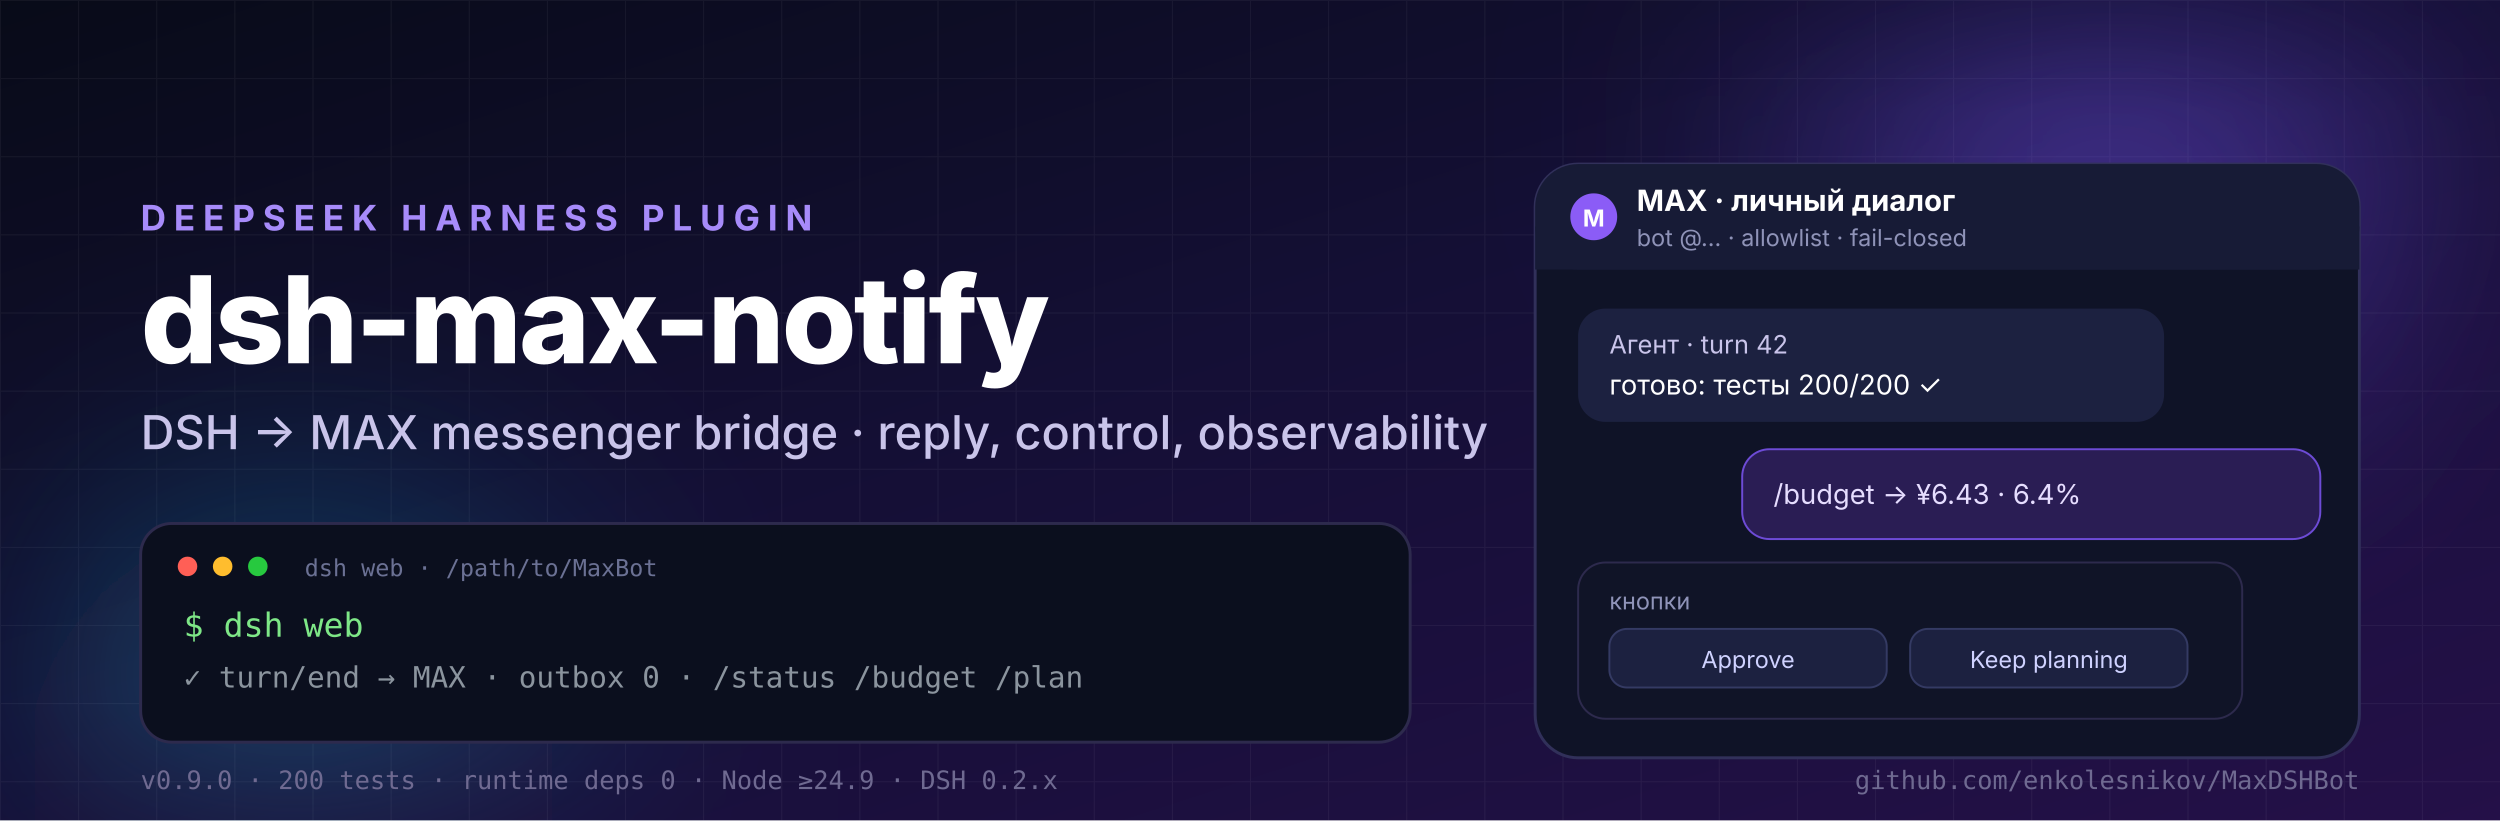
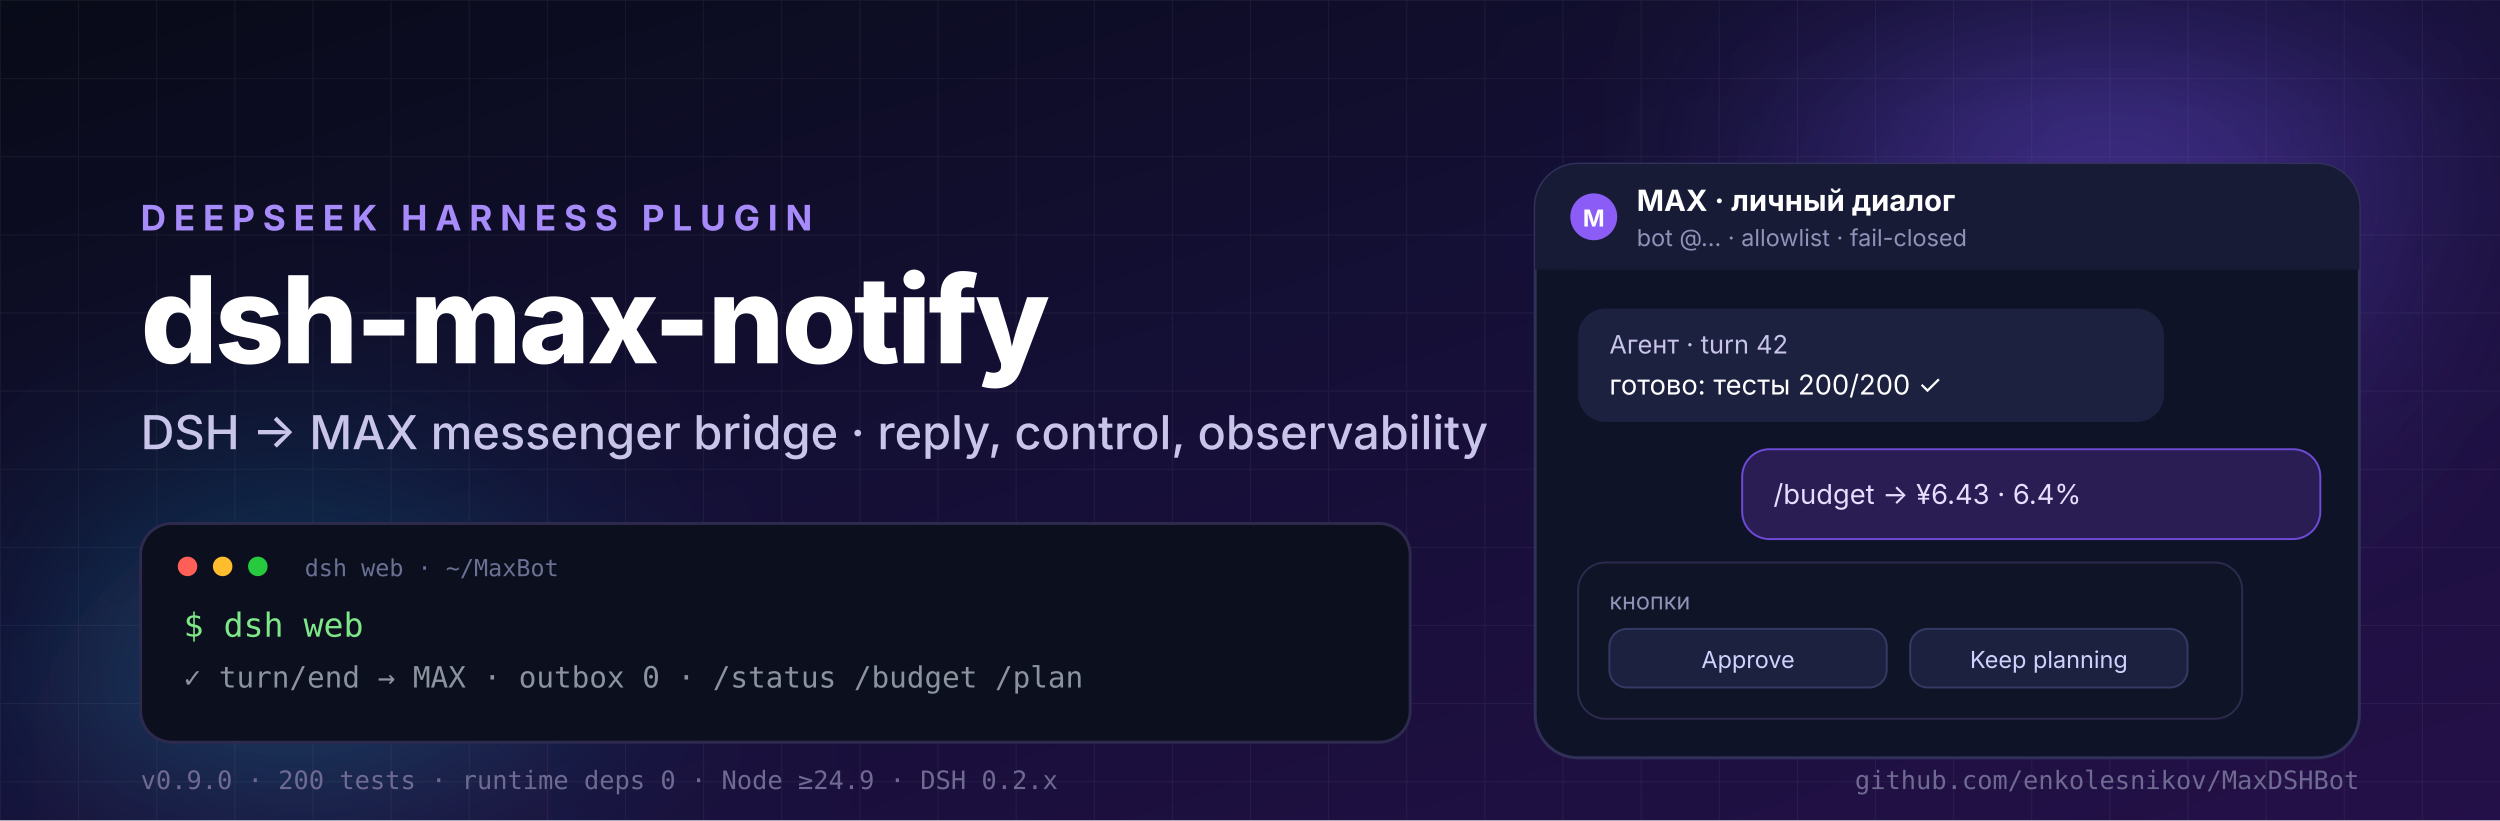
<svg xmlns="http://www.w3.org/2000/svg" width="1280" height="420" viewBox="0 0 1280 420" role="img" aria-label="dsh-max-notify — DSH to MAX messenger bridge">
  <defs>
    <linearGradient id="bg" x1="0" y1="0" x2="1" y2="1">
      <stop offset="0" stop-color="#080b18" />
      <stop offset="0.45" stop-color="#140f35" />
      <stop offset="1" stop-color="#241048" />
    </linearGradient>
    <radialGradient id="glowA" cx="50%" cy="50%" r="50%">
      <stop offset="0" stop-color="#7c5cff" stop-opacity="0.55" />
      <stop offset="1" stop-color="#7c5cff" stop-opacity="0" />
    </radialGradient>
    <radialGradient id="glowB" cx="50%" cy="50%" r="50%">
      <stop offset="0" stop-color="#22d3ee" stop-opacity="0.4" />
      <stop offset="1" stop-color="#22d3ee" stop-opacity="0" />
    </radialGradient>
    <linearGradient id="accent" x1="0" y1="0" x2="1" y2="0">
      <stop offset="0" stop-color="#a78bfa" />
      <stop offset="0.5" stop-color="#8b5cf6" />
      <stop offset="1" stop-color="#22d3ee" />
    </linearGradient>
    <pattern id="grid" width="40" height="40" patternUnits="userSpaceOnUse">
      <path d="M 40 0 L 0 0 0 40" fill="none" stroke="#ffffff" stroke-opacity="0.05" stroke-width="1" />
    </pattern>
    <filter id="soft" x="-40%" y="-40%" width="180%" height="180%">
      <feGaussianBlur stdDeviation="60" />
    </filter>
  </defs>
  <rect width="1280" height="420" fill="url(#bg)" />
  <rect width="1280" height="420" fill="url(#grid)" />
  <circle cx="1080" cy="70" r="220" fill="url(#glowA)" filter="url(#soft)" />
  <circle cx="150" cy="400" r="200" fill="url(#glowB)" filter="url(#soft)" />
  <g font-family="Inter, Segoe UI, Helvetica, Arial, sans-serif">
    <text x="72" y="118" fill="#a78bfa" font-size="18" font-weight="700" letter-spacing="4">DEEPSEEK HARNESS PLUGIN</text>
    <text x="72" y="186" fill="#ffffff" font-size="62" font-weight="800" letter-spacing="-1.5">dsh-max-notify</text>
    <text x="72" y="230" fill="#c9c4ea" font-size="24" font-weight="500">DSH → MAX messenger bridge · reply, control, observability</text>
    <g>
      <rect x="72" y="268" width="650" height="112" rx="16" fill="#0b0f1e" stroke="#2d2a4d" stroke-width="1.5" />
      <circle cx="96" cy="290" r="5" fill="#ff5f56" />
      <circle cx="114" cy="290" r="5" fill="#ffbd2e" />
      <circle cx="132" cy="290" r="5" fill="#27c93f" />
-       <text x="156" y="295" fill="#6b7194" font-family="ui-monospace, SFMono-Regular, Menlo, monospace" font-size="12">dsh web · /path/to/MaxBot</text>
+       <text x="156" y="295" fill="#6b7194" font-family="ui-monospace, SFMono-Regular, Menlo, monospace" font-size="12">dsh web · ~/MaxBot</text>
      <text x="94" y="326" fill="#7ee787" font-family="ui-monospace, SFMono-Regular, Menlo, monospace" font-size="17">$ dsh web</text>
      <text x="94" y="352" fill="#8b949e" font-family="ui-monospace, SFMono-Regular, Menlo, monospace" font-size="15">✓ turn/end → MAX · outbox 0 · /status /budget /plan</text>
    </g>
    <g>
      <rect x="786" y="84" width="422" height="304" rx="22" fill="#0f1327" stroke="#31305a" stroke-width="1.5" />
      <rect x="786" y="84" width="422" height="54" rx="22" fill="#171b36" />
      <rect x="786" y="116" width="422" height="22" fill="#171b36" />
      <circle cx="816" cy="111" r="12" fill="#8b5cf6" />
      <text x="816" y="116" fill="#ffffff" font-size="12" font-weight="700" text-anchor="middle">M</text>
      <text x="838" y="108" fill="#ffffff" font-size="15" font-weight="700">MAX · личный диалог</text>
      <text x="838" y="126" fill="#8f93b8" font-size="12">bot @… · allowlist · fail-closed</text>
      <rect x="808" y="158" width="300" height="58" rx="14" fill="#1c2140" />
      <text x="824" y="181" fill="#c9c4ea" font-size="13">Агент · turn 42</text>
      <text x="824" y="202" fill="#ffffff" font-size="14">готово: тесты 200/200 ✓</text>
      <rect x="892" y="230" width="296" height="46" rx="14" fill="#2a1d54" stroke="#6d4bd6" />
      <text x="908" y="258" fill="#e6ddff" font-size="14">/budget → ¥6.43 · 6.4%</text>
      <rect x="808" y="288" width="340" height="80" rx="14" fill="#101427" stroke="#2d2a4d" />
      <text x="824" y="312" fill="#8f93b8" font-size="12">кнопки</text>
      <rect x="824" y="322" width="142" height="30" rx="9" fill="#1c2140" stroke="#343a63" />
      <text x="895" y="342" fill="#cfd2ff" font-size="12" text-anchor="middle">Approve</text>
      <rect x="978" y="322" width="142" height="30" rx="9" fill="#1c2140" stroke="#343a63" />
      <text x="1049" y="342" fill="#cfd2ff" font-size="12" text-anchor="middle">Keep planning</text>
    </g>
    <g font-family="ui-monospace, SFMono-Regular, Menlo, monospace">
      <text x="72" y="404" fill="#6f6a91" font-size="13">v0.9.0 · 200 tests · runtime deps 0 · Node ≥24.9 · DSH 0.2.x</text>
      <text x="1208" y="404" fill="#6f6a91" font-size="13" text-anchor="end">github.com/enkolesnikov/MaxDSHBot</text>
    </g>
  </g>
</svg>
